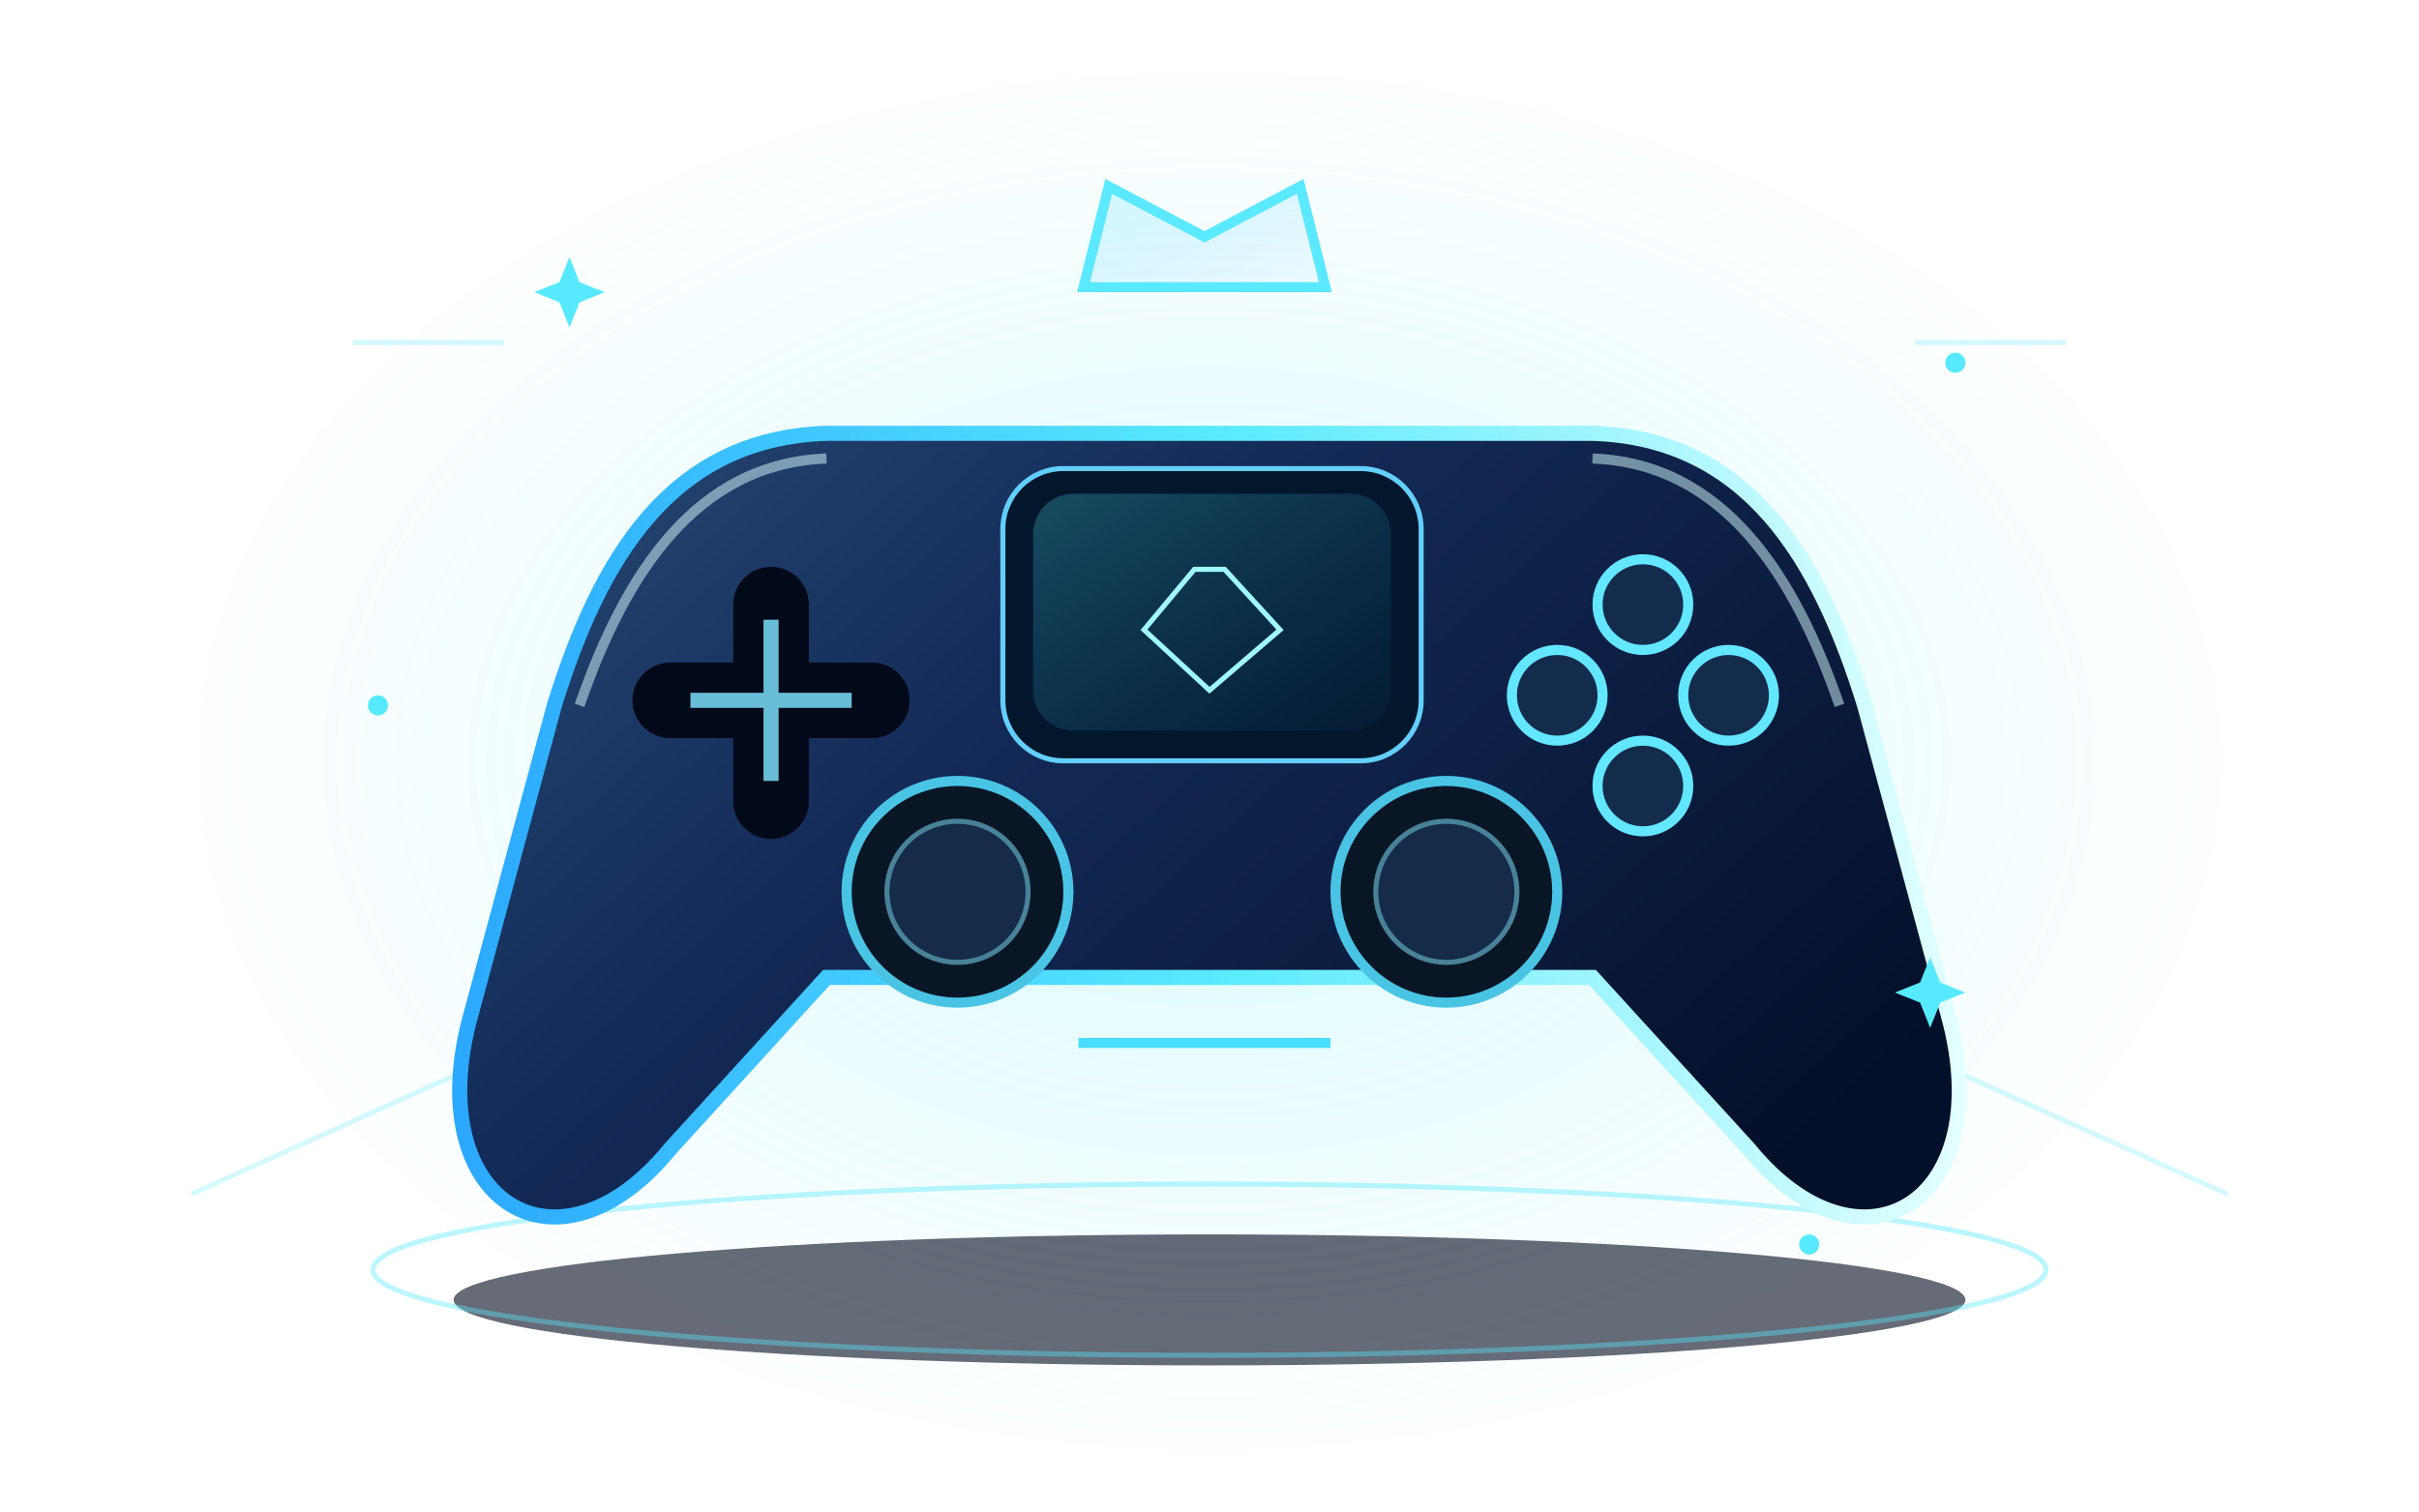
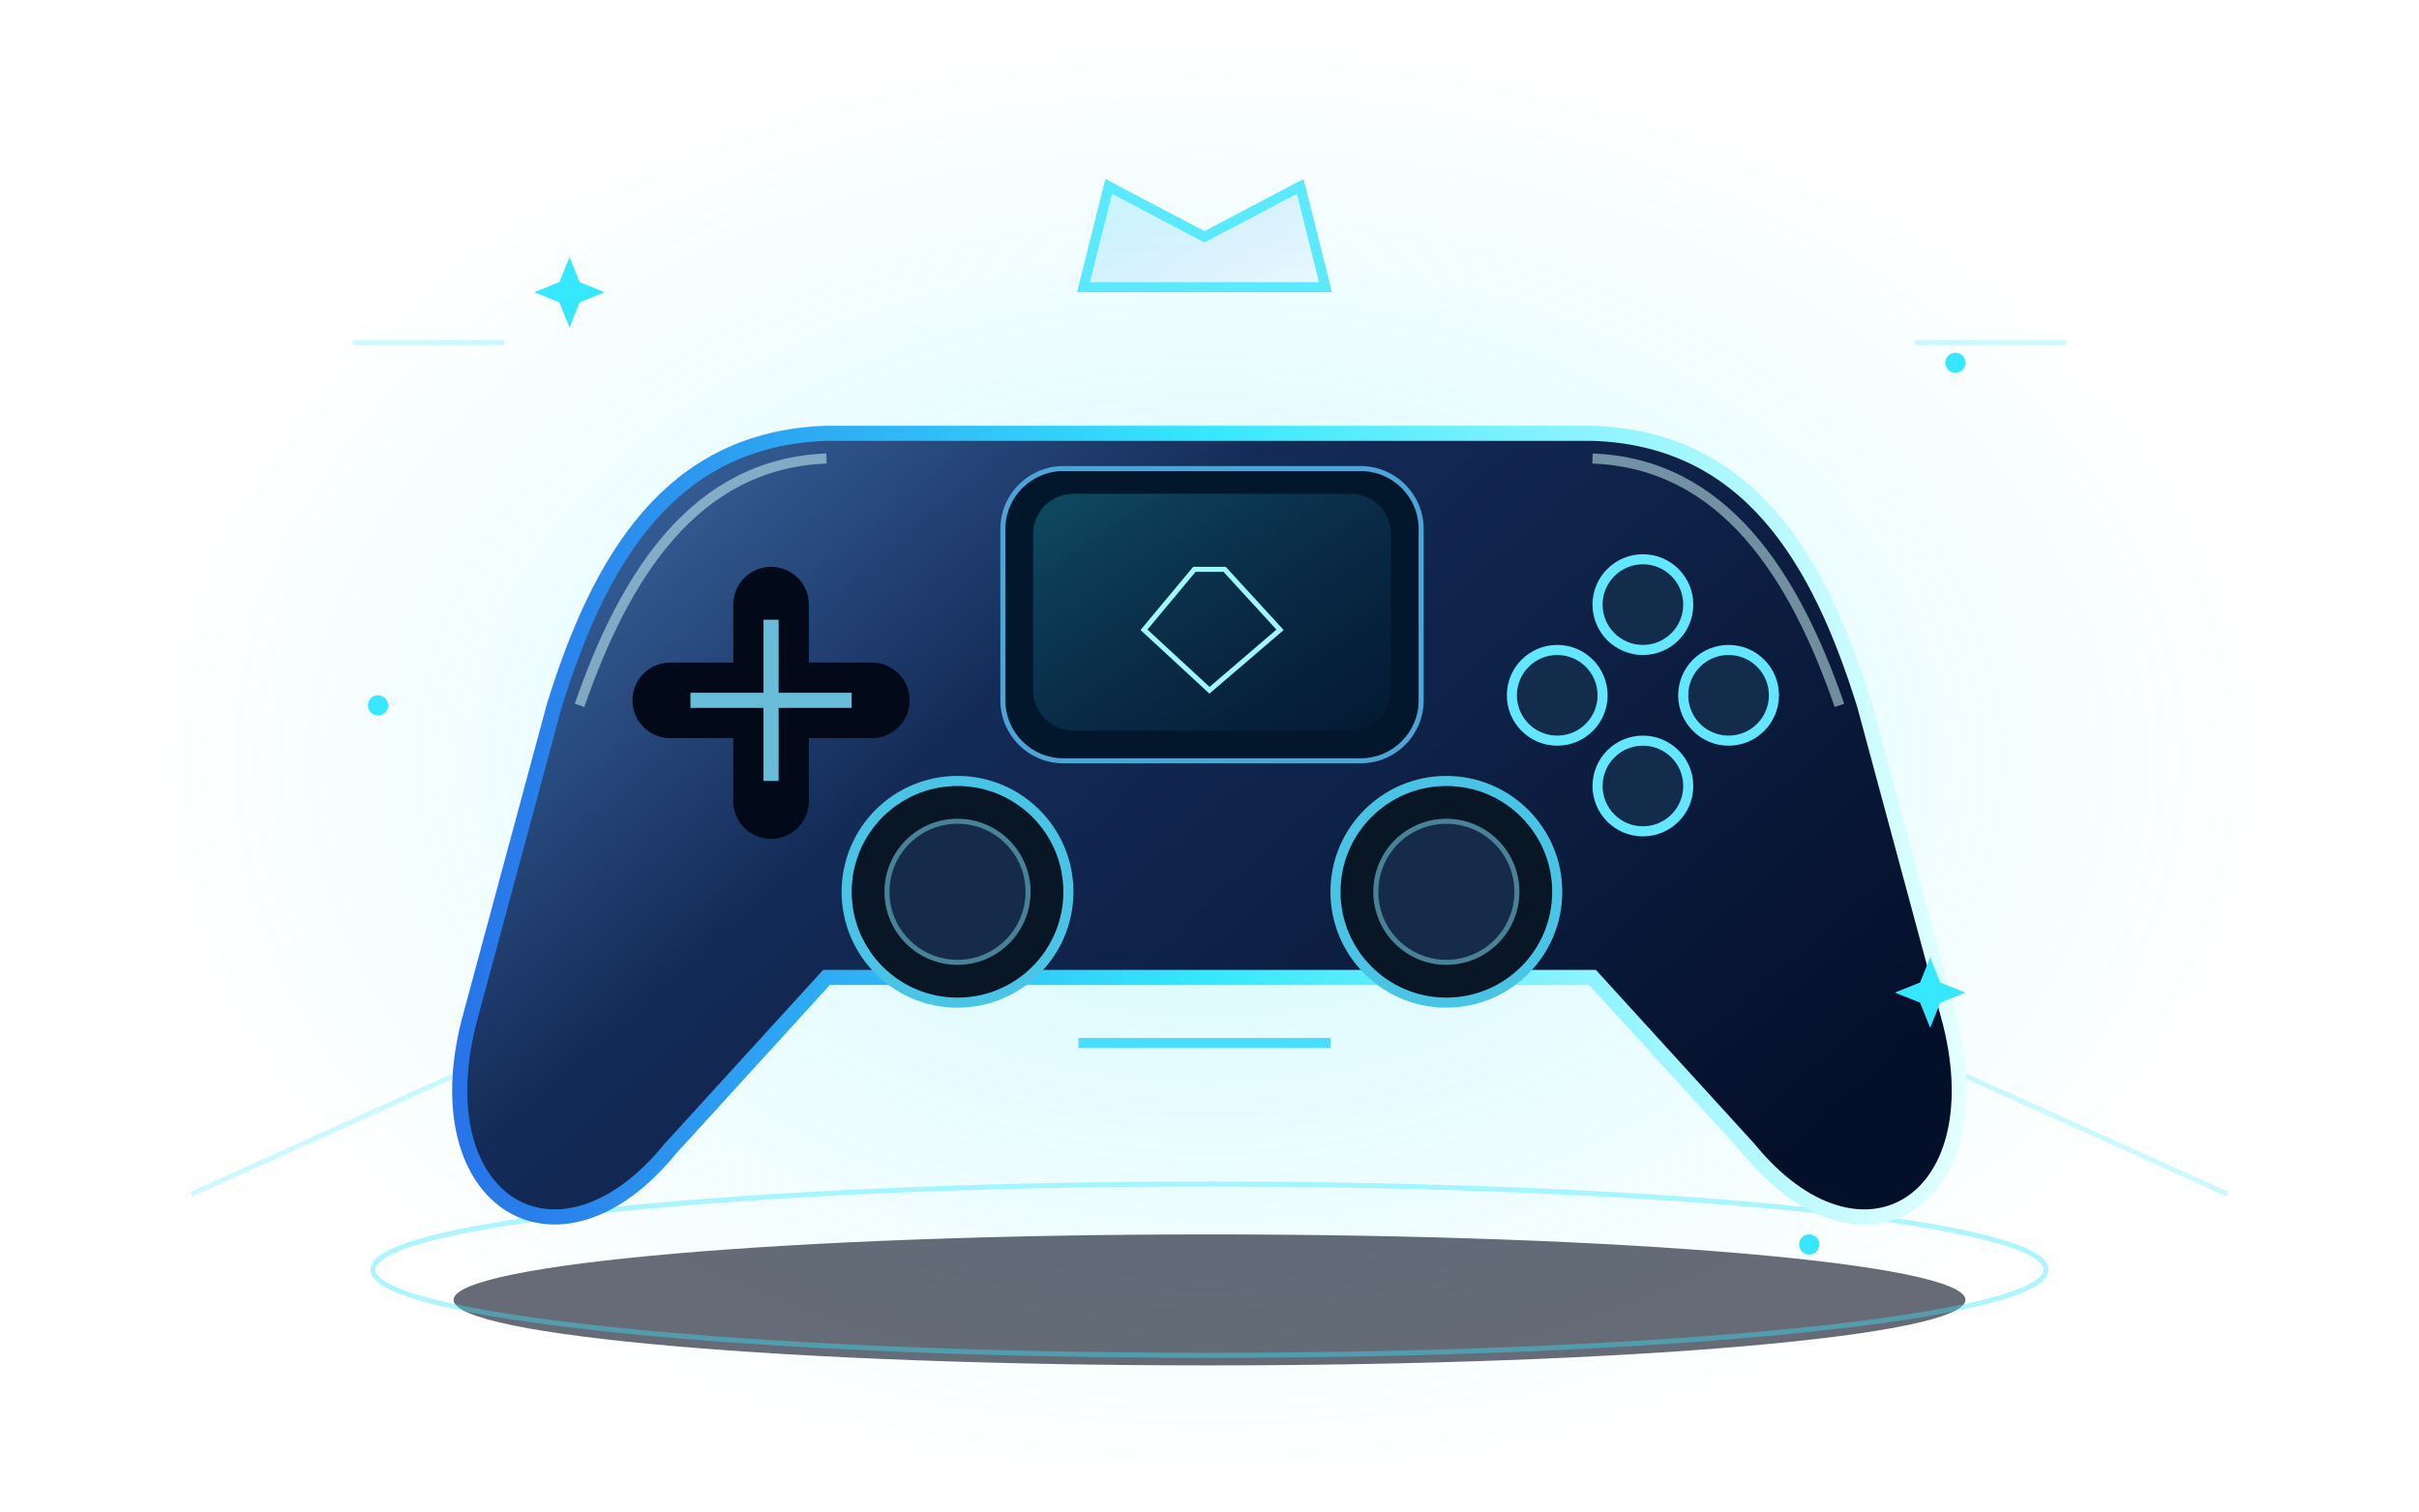
<svg xmlns="http://www.w3.org/2000/svg" viewBox="0 0 480 300" fill="none">
  <defs>
    <linearGradient id="shell" x1="130" y1="40" x2="325" y2="260" gradientUnits="userSpaceOnUse">
-       <stop stop-color="#294d78" />
+       <stop stop-color="#487bba" />
      <stop offset=".4" stop-color="#142b58" />
      <stop offset="1" stop-color="#040f29" />
    </linearGradient>
    <linearGradient id="edge">
-       <stop stop-color="#2ba8ff" />
-       <stop offset=".5" stop-color="#57eaff" />
+       <stop stop-color="#2873e8" />
+       <stop offset=".5" stop-color="#35e8ff" />
      <stop offset="1" stop-color="#e4ffff" />
    </linearGradient>
    <linearGradient id="glass" x2="1" y2="1">
-       <stop stop-color="#57eaff" stop-opacity=".25" />
-       <stop offset="1" stop-color="#2ba8ff" stop-opacity=".03" />
+       <stop stop-color="#35e8ff" stop-opacity=".25" />
+       <stop offset="1" stop-color="#2873e8" stop-opacity=".03" />
    </linearGradient>
    <radialGradient id="halo">
-       <stop stop-color="#57eaff" stop-opacity=".23" />
-       <stop offset="1" stop-color="#57eaff" stop-opacity="0" />
+       <stop stop-color="#35e8ff" stop-opacity=".23" />
+       <stop offset="1" stop-color="#35e8ff" stop-opacity="0" />
    </radialGradient>
  </defs>
  <ellipse cx="240" cy="151" rx="210" ry="144" fill="url(#halo)" />
  <ellipse cx="240" cy="258" rx="150" ry="13" fill="#02091c" opacity=".6" />
-   <ellipse cx="240" cy="252" rx="166" ry="17" stroke="#57eaff" stroke-opacity=".4" />
-   <path d="m38 237 62-28m280 0 62 28M70 68h30m280 0h30" stroke="#57eaff" stroke-opacity=".25" />
+   <ellipse cx="240" cy="252" rx="166" ry="17" stroke="#35e8ff" stroke-opacity=".4" />
+   <path d="m38 237 62-28m280 0 62 28M70 68h30m280 0h30" stroke="#35e8ff" stroke-opacity=".25" />
  <g>
    <path d="M164 86c-31 1-45 25-54 54l-17 63c-9 36 18 52 40 25l31-34h152l31 34c22 27 49 11 40-25l-17-63c-9-29-23-53-54-54Z" fill="url(#shell)" stroke="url(#edge)" stroke-width="3" />
    <path d="M164 91c-26 1-40 23-49 49m201-49c26 1 40 23 49 49" stroke="#d9ffff" stroke-opacity=".5" stroke-width="2" />
-     <rect x="199" y="93" width="83" height="58" rx="12" fill="#03172c" stroke="#63cfff" />
+     <rect x="199" y="93" width="83" height="58" rx="12" fill="#03172c" stroke="#4da5d7" />
    <rect x="205" y="98" width="71" height="47" rx="8" fill="url(#glass)" />
    <path d="M153 120v39m-20-20h40" stroke="#020918" stroke-width="15" stroke-linecap="round" />
    <path d="M153 123v32m-16-16h32" stroke="#69bdd8" stroke-width="3" />
    <circle cx="190" cy="177" r="22" fill="#081626" stroke="#4ac4e5" stroke-width="2" />
    <circle cx="190" cy="177" r="14" fill="#152b49" stroke="#488298" />
    <circle cx="287" cy="177" r="22" fill="#081626" stroke="#4ac4e5" stroke-width="2" />
    <circle cx="287" cy="177" r="14" fill="#152b49" stroke="#488298" />
    <g fill="#142c4c" stroke="#63e6ff" stroke-width="2">
      <circle cx="326" cy="120" r="9" />
      <circle cx="309" cy="138" r="9" />
      <circle cx="343" cy="138" r="9" />
      <circle cx="326" cy="156" r="9" />
    </g>
    <path d="m237 113-10 12 13 12 14-12-11-12Z" stroke="#a0f8ff" />
    <path d="m215 57 5-20 19 10 19-10 5 20Z" fill="url(#glass)" stroke="#5be9ff" stroke-width="2" />
    <path d="M214 207h50" stroke="#49ddff" stroke-width="2" />
  </g>
-   <g fill="#57eaff">
+   <g fill="#35e8ff">
    <circle cx="75" cy="140" r="2" />
    <circle cx="388" cy="72" r="2" />
    <circle cx="359" cy="247" r="2" />
    <path d="m113 51 2 5 5 2-5 2-2 5-2-5-5-2 5-2Zm270 139 2 5 5 2-5 2-2 5-2-5-5-2 5-2Z" />
  </g>
</svg>
